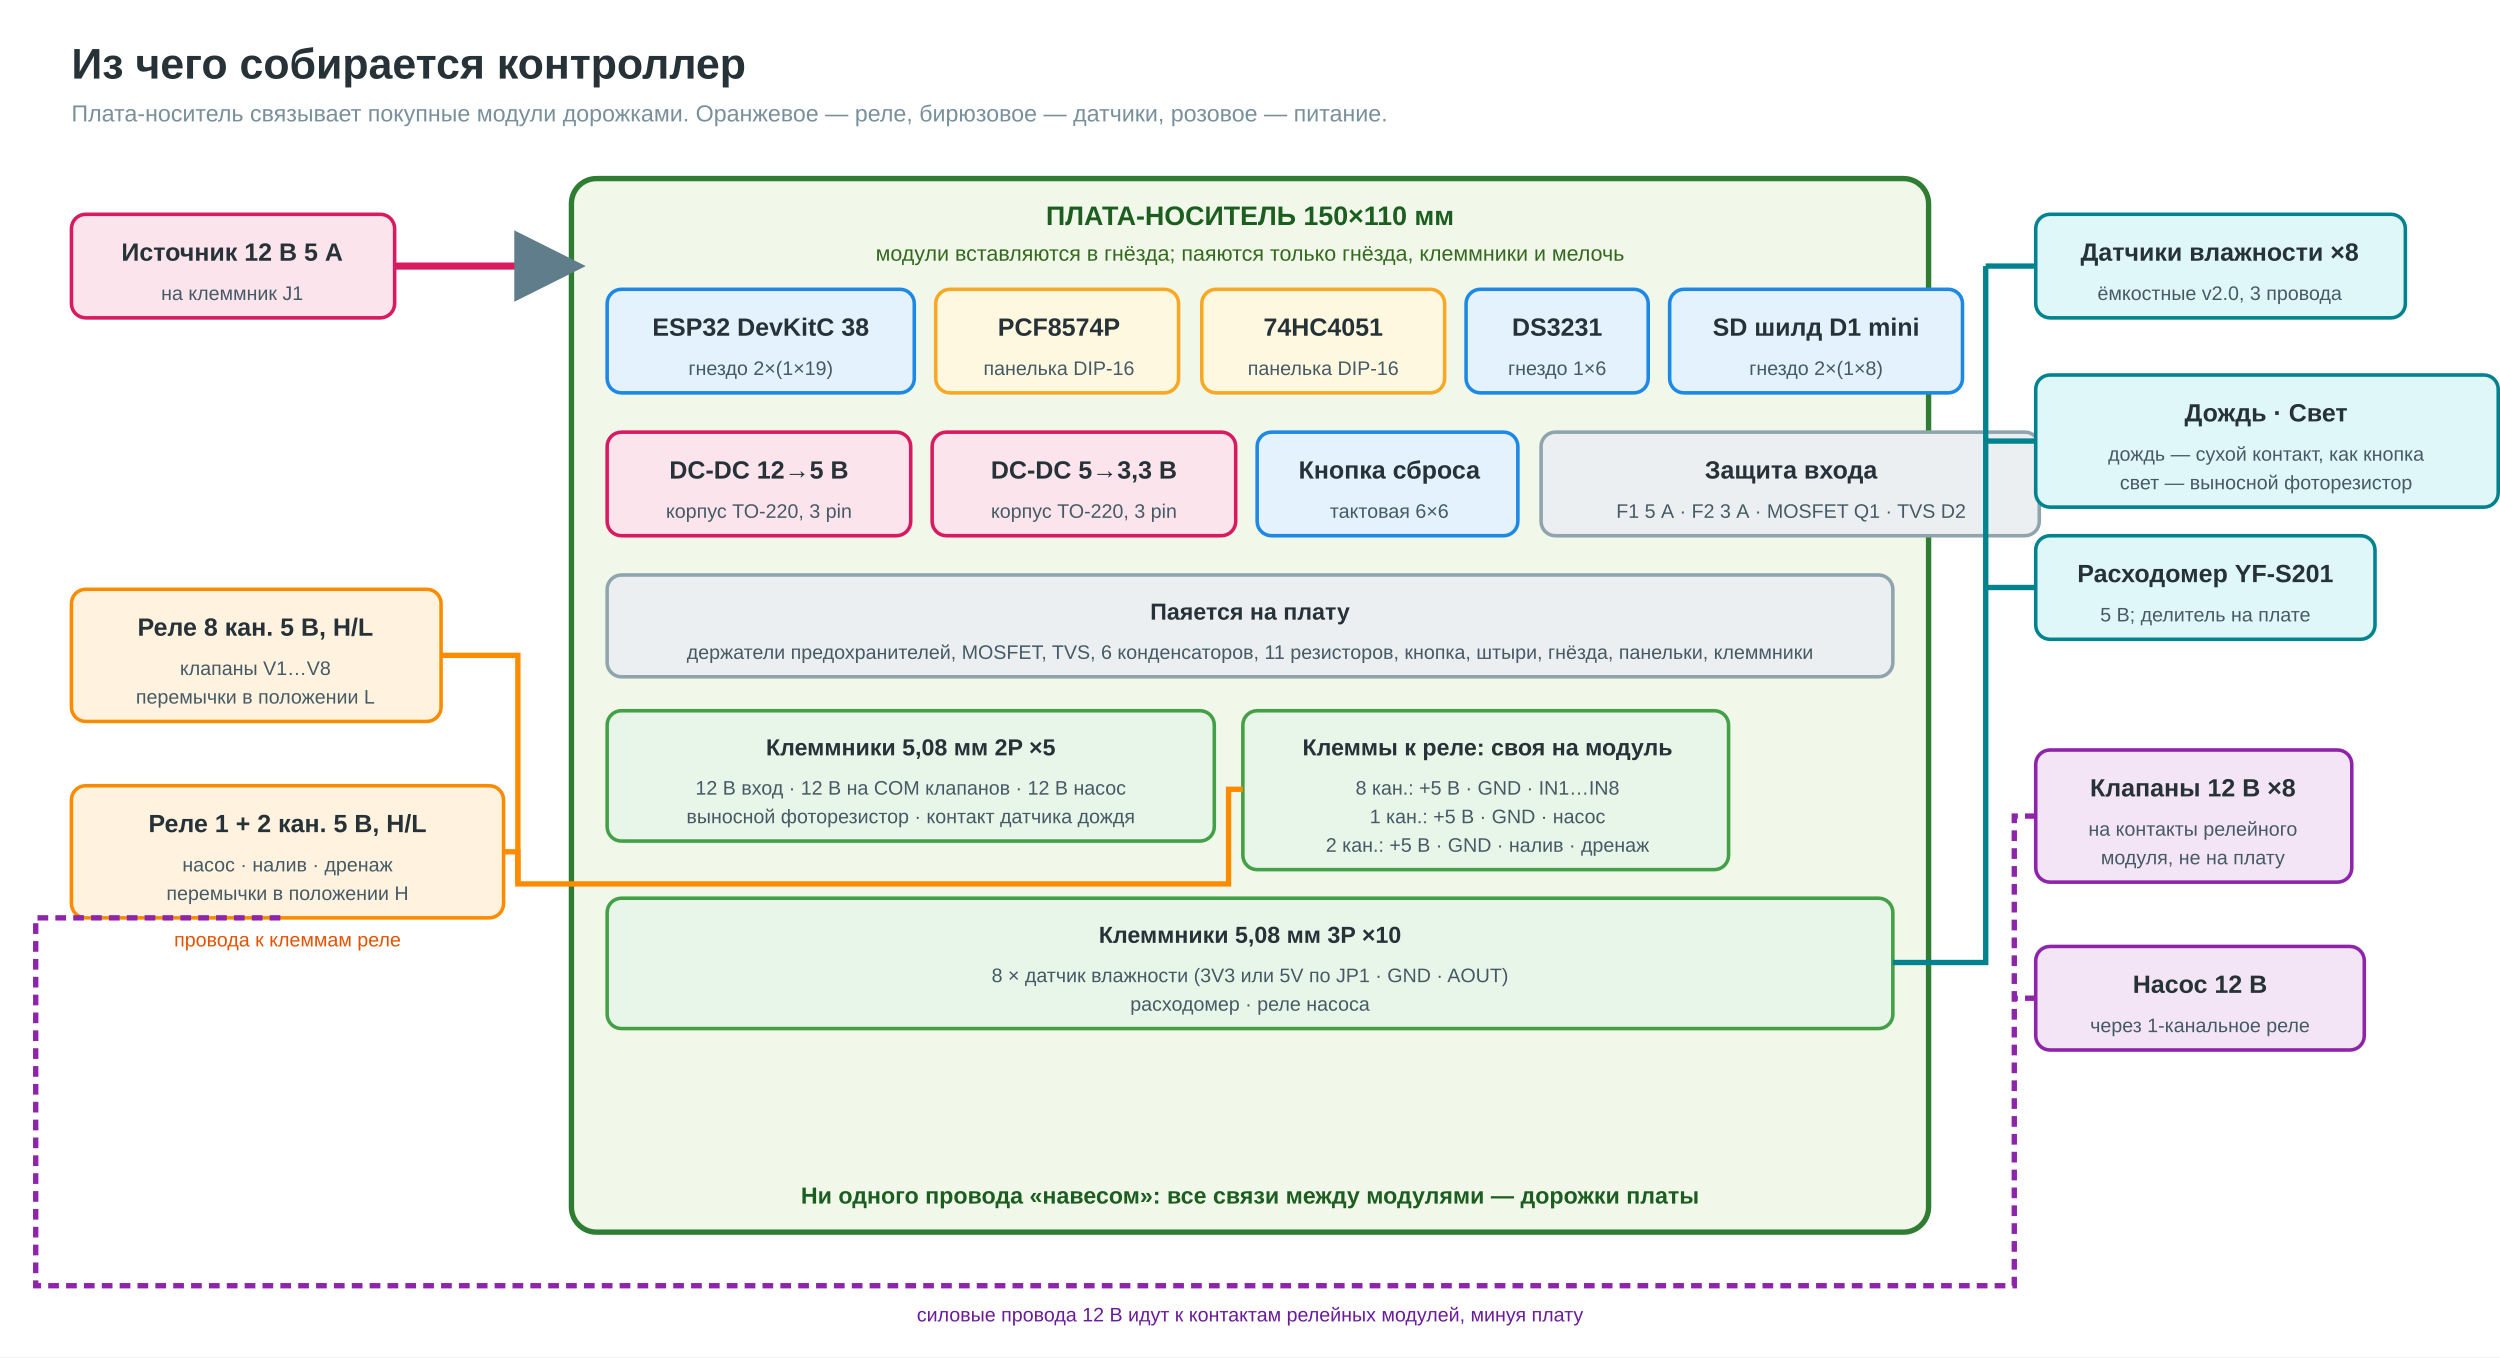
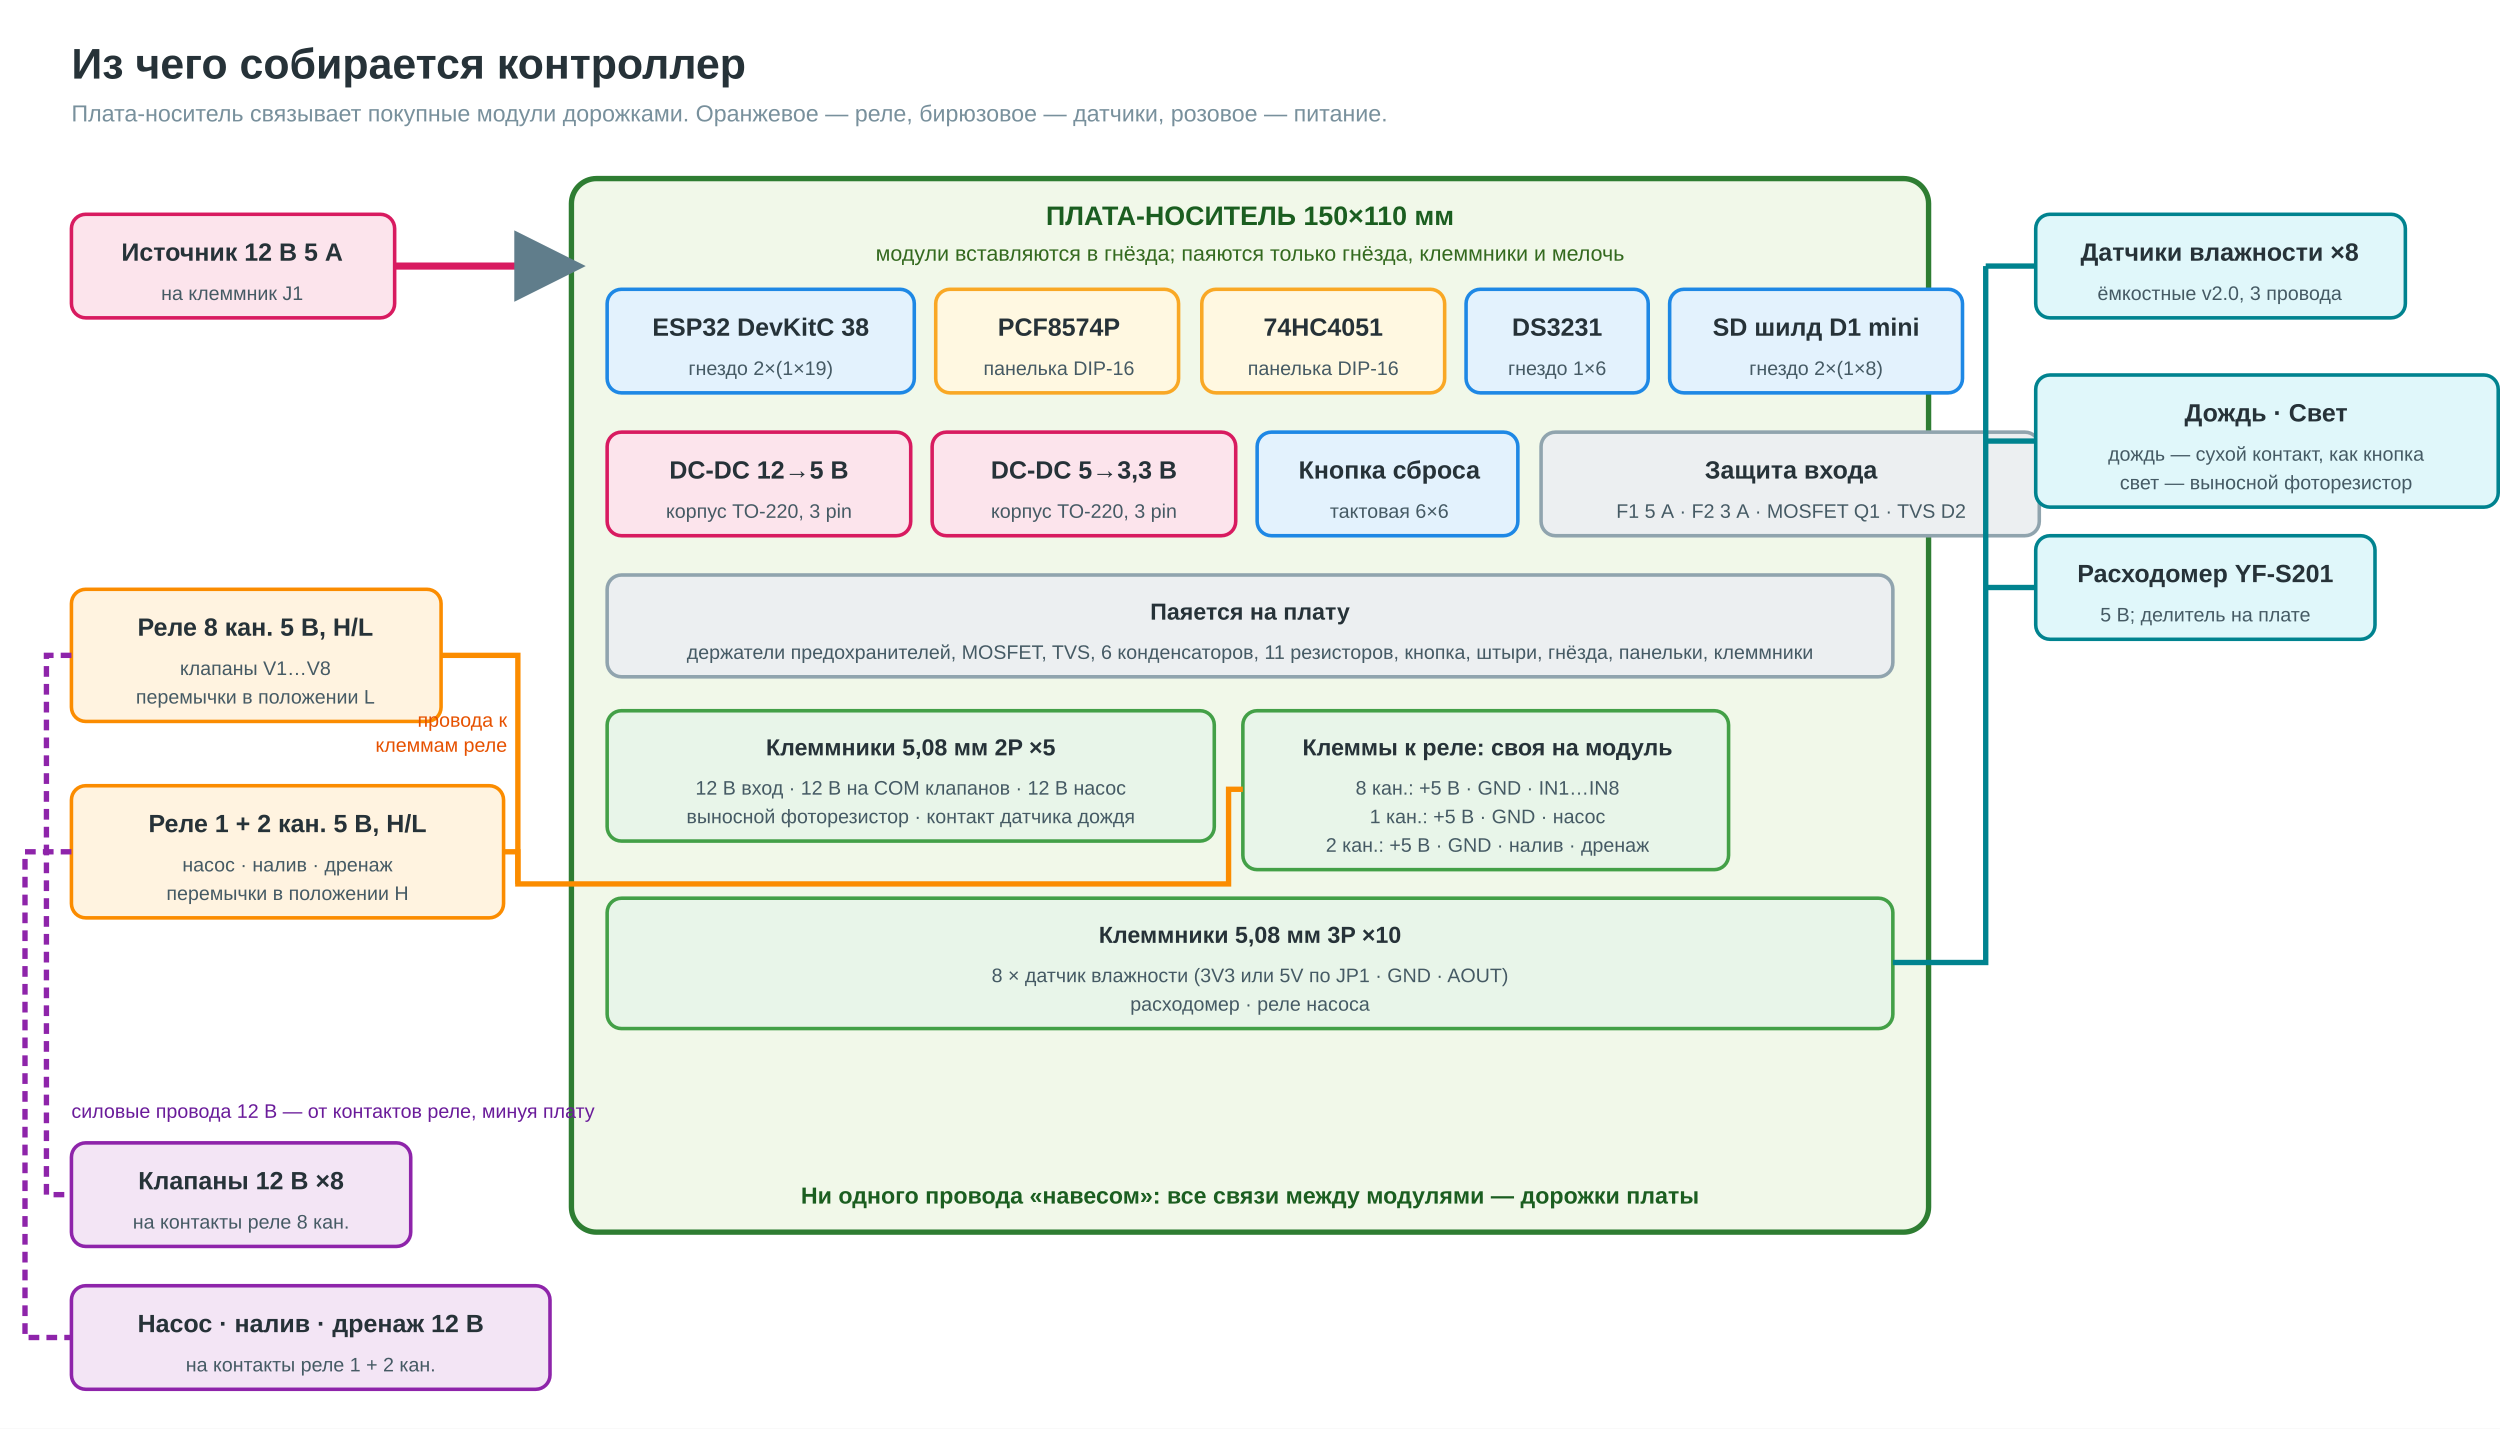
- <svg xmlns="http://www.w3.org/2000/svg" viewBox="0 0 1400 760" font-family="Segoe UI, Arial, sans-serif">
+ <svg xmlns="http://www.w3.org/2000/svg" viewBox="0 0 1400 800" font-family="Segoe UI, Arial, sans-serif">
  <defs>
    <marker id="arr" markerWidth="10" markerHeight="10" refX="8" refY="5" orient="auto">
      <path d="M0,0 L10,5 L0,10 z" fill="#607D8B" />
    </marker>
  </defs>
-   <rect width="1400" height="760" fill="#FFFFFF" />
+   <rect width="1400" height="800" fill="#FFFFFF" />
  <text x="40" y="44" font-size="24" font-weight="bold" fill="#263238">Из чего собирается контроллер</text>
  <text x="40" y="68" font-size="13" fill="#78909C">Плата-носитель связывает покупные модули дорожками. Оранжевое — реле, бирюзовое — датчики, розовое — питание.</text>
  <rect x="320" y="100" width="760" height="590" rx="14" fill="#F1F8E9" stroke="#2E7D32" stroke-width="3" />
  <text x="700" y="126" font-size="15" fill="#1B5E20" text-anchor="middle" font-weight="bold">ПЛАТА-НОСИТЕЛЬ 150×110 мм</text>
  <text x="700" y="146" font-size="12" fill="#33691E" text-anchor="middle">модули вставляются в гнёзда; паяются только гнёзда, клеммники и мелочь</text>
  <rect x="340" y="162" width="172" height="58" rx="8" fill="#E3F2FD" stroke="#1E88E5" stroke-width="2" />
  <text x="426" y="188" font-size="14" font-weight="bold" fill="#263238" text-anchor="middle">ESP32 DevKitC 38</text>
  <text x="426" y="210" font-size="11" fill="#455A64" text-anchor="middle">гнездо 2×(1×19)</text>
  <rect x="524" y="162" width="136" height="58" rx="8" fill="#FFF8E1" stroke="#F9A825" stroke-width="2" />
  <text x="593" y="188" font-size="14" font-weight="bold" fill="#263238" text-anchor="middle">PCF8574P</text>
  <text x="593" y="210" font-size="11" fill="#455A64" text-anchor="middle">панелька DIP-16</text>
  <rect x="673" y="162" width="136" height="58" rx="8" fill="#FFF8E1" stroke="#F9A825" stroke-width="2" />
  <text x="741" y="188" font-size="14" font-weight="bold" fill="#263238" text-anchor="middle">74HC4051</text>
  <text x="741" y="210" font-size="11" fill="#455A64" text-anchor="middle">панелька DIP-16</text>
  <rect x="821" y="162" width="102" height="58" rx="8" fill="#E3F2FD" stroke="#1E88E5" stroke-width="2" />
  <text x="872" y="188" font-size="14" font-weight="bold" fill="#263238" text-anchor="middle">DS3231</text>
  <text x="872" y="210" font-size="11" fill="#455A64" text-anchor="middle">гнездо 1×6</text>
  <rect x="935" y="162" width="164" height="58" rx="8" fill="#E3F2FD" stroke="#1E88E5" stroke-width="2" />
  <text x="1017" y="188" font-size="14" font-weight="bold" fill="#263238" text-anchor="middle">SD шилд D1 mini</text>
  <text x="1017" y="210" font-size="11" fill="#455A64" text-anchor="middle">гнездо 2×(1×8)</text>
  <rect x="340" y="242" width="170" height="58" rx="8" fill="#FCE4EC" stroke="#D81B60" stroke-width="2" />
  <text x="425" y="268" font-size="14" font-weight="bold" fill="#263238" text-anchor="middle">DC-DC 12→5 В</text>
  <text x="425" y="290" font-size="11" fill="#455A64" text-anchor="middle">корпус TO-220, 3 pin</text>
  <rect x="522" y="242" width="170" height="58" rx="8" fill="#FCE4EC" stroke="#D81B60" stroke-width="2" />
  <text x="607" y="268" font-size="14" font-weight="bold" fill="#263238" text-anchor="middle">DC-DC 5→3,3 В</text>
  <text x="607" y="290" font-size="11" fill="#455A64" text-anchor="middle">корпус TO-220, 3 pin</text>
  <rect x="704" y="242" width="146" height="58" rx="8" fill="#E3F2FD" stroke="#1E88E5" stroke-width="2" />
  <text x="778" y="268" font-size="14" font-weight="bold" fill="#263238" text-anchor="middle">Кнопка сброса</text>
  <text x="778" y="290" font-size="11" fill="#455A64" text-anchor="middle">тактовая 6×6</text>
  <rect x="863" y="242" width="279" height="58" rx="8" fill="#ECEFF1" stroke="#90A4AE" stroke-width="2" />
  <text x="1003" y="268" font-size="14" font-weight="bold" fill="#263238" text-anchor="middle">Защита входа</text>
  <text x="1003" y="290" font-size="11" fill="#455A64" text-anchor="middle">F1 5 А · F2 3 А · MOSFET Q1 · TVS D2</text>
  <rect x="340" y="322" width="720" height="57" rx="8" fill="#ECEFF1" stroke="#90A4AE" stroke-width="2" />
  <text x="700" y="347" font-size="13" font-weight="bold" fill="#263238" text-anchor="middle">Паяется на плату</text>
  <text x="700" y="369" font-size="11" fill="#455A64" text-anchor="middle">держатели предохранителей, MOSFET, TVS, 6 конденсаторов, 11 резисторов, кнопка, штыри, гнёзда, панельки, клеммники</text>
  <rect x="340" y="398" width="340" height="73" rx="8" fill="#E8F5E9" stroke="#43A047" stroke-width="2" />
  <text x="510" y="423" font-size="13" font-weight="bold" fill="#263238" text-anchor="middle">Клеммники 5,08 мм 2P ×5</text>
  <text x="510" y="445" font-size="11" fill="#455A64" text-anchor="middle">12 В вход · 12 В на COM клапанов · 12 В насос</text>
  <text x="510" y="461" font-size="11" fill="#455A64" text-anchor="middle">выносной фоторезистор · контакт датчика дождя</text>
  <rect x="696" y="398" width="272" height="89" rx="8" fill="#E8F5E9" stroke="#43A047" stroke-width="2" />
  <text x="833" y="423" font-size="13" font-weight="bold" fill="#263238" text-anchor="middle">Клеммы к реле: своя на модуль</text>
  <text x="833" y="445" font-size="11" fill="#455A64" text-anchor="middle">8 кан.: +5 В · GND · IN1…IN8</text>
  <text x="833" y="461" font-size="11" fill="#455A64" text-anchor="middle">1 кан.: +5 В · GND · насос</text>
  <text x="833" y="477" font-size="11" fill="#455A64" text-anchor="middle">2 кан.: +5 В · GND · налив · дренаж</text>
  <rect x="340" y="503" width="720" height="73" rx="8" fill="#E8F5E9" stroke="#43A047" stroke-width="2" />
  <text x="700" y="528" font-size="13" font-weight="bold" fill="#263238" text-anchor="middle">Клеммники 5,08 мм 3P ×10</text>
  <text x="700" y="550" font-size="11" fill="#455A64" text-anchor="middle">8 × датчик влажности (3V3 или 5V по JP1 · GND · AOUT)</text>
  <text x="700" y="566" font-size="11" fill="#455A64" text-anchor="middle">расходомер · реле насоса</text>
  <text x="700" y="674" font-size="13" fill="#1B5E20" text-anchor="middle" font-weight="bold">Ни одного провода «навесом»: все связи между модулями — дорожки платы</text>
  <rect x="40" y="120" width="181" height="58" rx="8" fill="#FCE4EC" stroke="#D81B60" stroke-width="2" />
  <text x="130" y="146" font-size="14" font-weight="bold" fill="#263238" text-anchor="middle">Источник 12 В 5 А</text>
  <text x="130" y="168" font-size="11" fill="#455A64" text-anchor="middle">на клеммник J1</text>
  <path d="M221 149 L320 149" fill="none" stroke="#D81B60" stroke-width="4" marker-end="url(#arr)" />
  <rect x="40" y="330" width="207" height="74" rx="8" fill="#FFF3E0" stroke="#FB8C00" stroke-width="2" />
  <text x="143" y="356" font-size="14" font-weight="bold" fill="#263238" text-anchor="middle">Реле 8 кан. 5 В, H/L</text>
  <text x="143" y="378" font-size="11" fill="#455A64" text-anchor="middle">клапаны V1…V8</text>
  <text x="143" y="394" font-size="11" fill="#455A64" text-anchor="middle">перемычки в положении L</text>
  <rect x="40" y="440" width="242" height="74" rx="8" fill="#FFF3E0" stroke="#FB8C00" stroke-width="2" />
  <text x="161" y="466" font-size="14" font-weight="bold" fill="#263238" text-anchor="middle">Реле 1 + 2 кан. 5 В, H/L</text>
  <text x="161" y="488" font-size="11" fill="#455A64" text-anchor="middle">насос · налив · дренаж</text>
  <text x="161" y="504" font-size="11" fill="#455A64" text-anchor="middle">перемычки в положении H</text>
  <path d="M696 442 L688 442 L688 495 L290 495 L290 367 L247 367" fill="none" stroke="#FB8C00" stroke-width="3" />
  <path d="M290 495 L290 477 L282 477" fill="none" stroke="#FB8C00" stroke-width="3" />
-   <text x="161" y="530" font-size="11" fill="#E65100" text-anchor="middle">провода к клеммам реле</text>
+   <text x="284" y="407" font-size="11" fill="#E65100" text-anchor="end">провода к</text>
+   <text x="284" y="421" font-size="11" fill="#E65100" text-anchor="end">клеммам реле</text>
  <rect x="1140" y="120" width="207" height="58" rx="8" fill="#E0F7FA" stroke="#00838F" stroke-width="2" />
  <text x="1243" y="146" font-size="14" font-weight="bold" fill="#263238" text-anchor="middle">Датчики влажности ×8</text>
  <text x="1243" y="168" font-size="11" fill="#455A64" text-anchor="middle">ёмкостные v2.0, 3 провода</text>
  <rect x="1140" y="210" width="259" height="74" rx="8" fill="#E0F7FA" stroke="#00838F" stroke-width="2" />
  <text x="1269" y="236" font-size="14" font-weight="bold" fill="#263238" text-anchor="middle">Дождь · Свет</text>
  <text x="1269" y="258" font-size="11" fill="#455A64" text-anchor="middle">дождь — сухой контакт, как кнопка</text>
  <text x="1269" y="274" font-size="11" fill="#455A64" text-anchor="middle">свет — выносной фоторезистор</text>
  <rect x="1140" y="300" width="190" height="58" rx="8" fill="#E0F7FA" stroke="#00838F" stroke-width="2" />
  <text x="1235" y="326" font-size="14" font-weight="bold" fill="#263238" text-anchor="middle">Расходомер YF-S201</text>
  <text x="1235" y="348" font-size="11" fill="#455A64" text-anchor="middle">5 В; делитель на плате</text>
-   <rect x="1140" y="420" width="177" height="74" rx="8" fill="#F3E5F5" stroke="#8E24AA" stroke-width="2" />
-   <text x="1228" y="446" font-size="14" font-weight="bold" fill="#263238" text-anchor="middle">Клапаны 12 В ×8</text>
-   <text x="1228" y="468" font-size="11" fill="#455A64" text-anchor="middle">на контакты релейного</text>
-   <text x="1228" y="484" font-size="11" fill="#455A64" text-anchor="middle">модуля, не на плату</text>
-   <rect x="1140" y="530" width="184" height="58" rx="8" fill="#F3E5F5" stroke="#8E24AA" stroke-width="2" />
-   <text x="1232" y="556" font-size="14" font-weight="bold" fill="#263238" text-anchor="middle">Насос 12 В</text>
-   <text x="1232" y="578" font-size="11" fill="#455A64" text-anchor="middle">через 1-канальное реле</text>
+   <rect x="40" y="640" width="190" height="58" rx="8" fill="#F3E5F5" stroke="#8E24AA" stroke-width="2" />
+   <text x="135" y="666" font-size="14" font-weight="bold" fill="#263238" text-anchor="middle">Клапаны 12 В ×8</text>
+   <text x="135" y="688" font-size="11" fill="#455A64" text-anchor="middle">на контакты реле 8 кан.</text>
+   <rect x="40" y="720" width="268" height="58" rx="8" fill="#F3E5F5" stroke="#8E24AA" stroke-width="2" />
+   <text x="174" y="746" font-size="14" font-weight="bold" fill="#263238" text-anchor="middle">Насос · налив · дренаж 12 В</text>
+   <text x="174" y="768" font-size="11" fill="#455A64" text-anchor="middle">на контакты реле 1 + 2 кан.</text>
  <path d="M1140 149 L1112 149" fill="none" stroke="#00838F" stroke-width="3" />
  <path d="M1140 247 L1112 247" fill="none" stroke="#00838F" stroke-width="3" />
  <path d="M1140 329 L1112 329" fill="none" stroke="#00838F" stroke-width="3" />
  <path d="M1112 149 L1112 539 L1060 539" fill="none" stroke="#00838F" stroke-width="3" />
-   <path d="M1140 457 L1128 457 L1128 720 L20 720 L20 514 L161 514" fill="none" stroke="#8E24AA" stroke-width="3" stroke-dasharray="6 4" />
-   <path d="M1140 559 L1128 559" fill="none" stroke="#8E24AA" stroke-width="3" stroke-dasharray="6 4" />
-   <text x="700" y="740" font-size="11" fill="#6A1B9A" text-anchor="middle">силовые провода 12 В идут к контактам релейных модулей, минуя плату</text>
+   <path d="M40 367 L26 367 L26 669 L40 669" fill="none" stroke="#8E24AA" stroke-width="3" stroke-dasharray="6 4" />
+   <path d="M40 477 L14 477 L14 749 L40 749" fill="none" stroke="#8E24AA" stroke-width="3" stroke-dasharray="6 4" />
+   <text x="40" y="626" font-size="11" fill="#6A1B9A" text-anchor="start">силовые провода 12 В — от контактов реле, минуя плату</text>
</svg>
